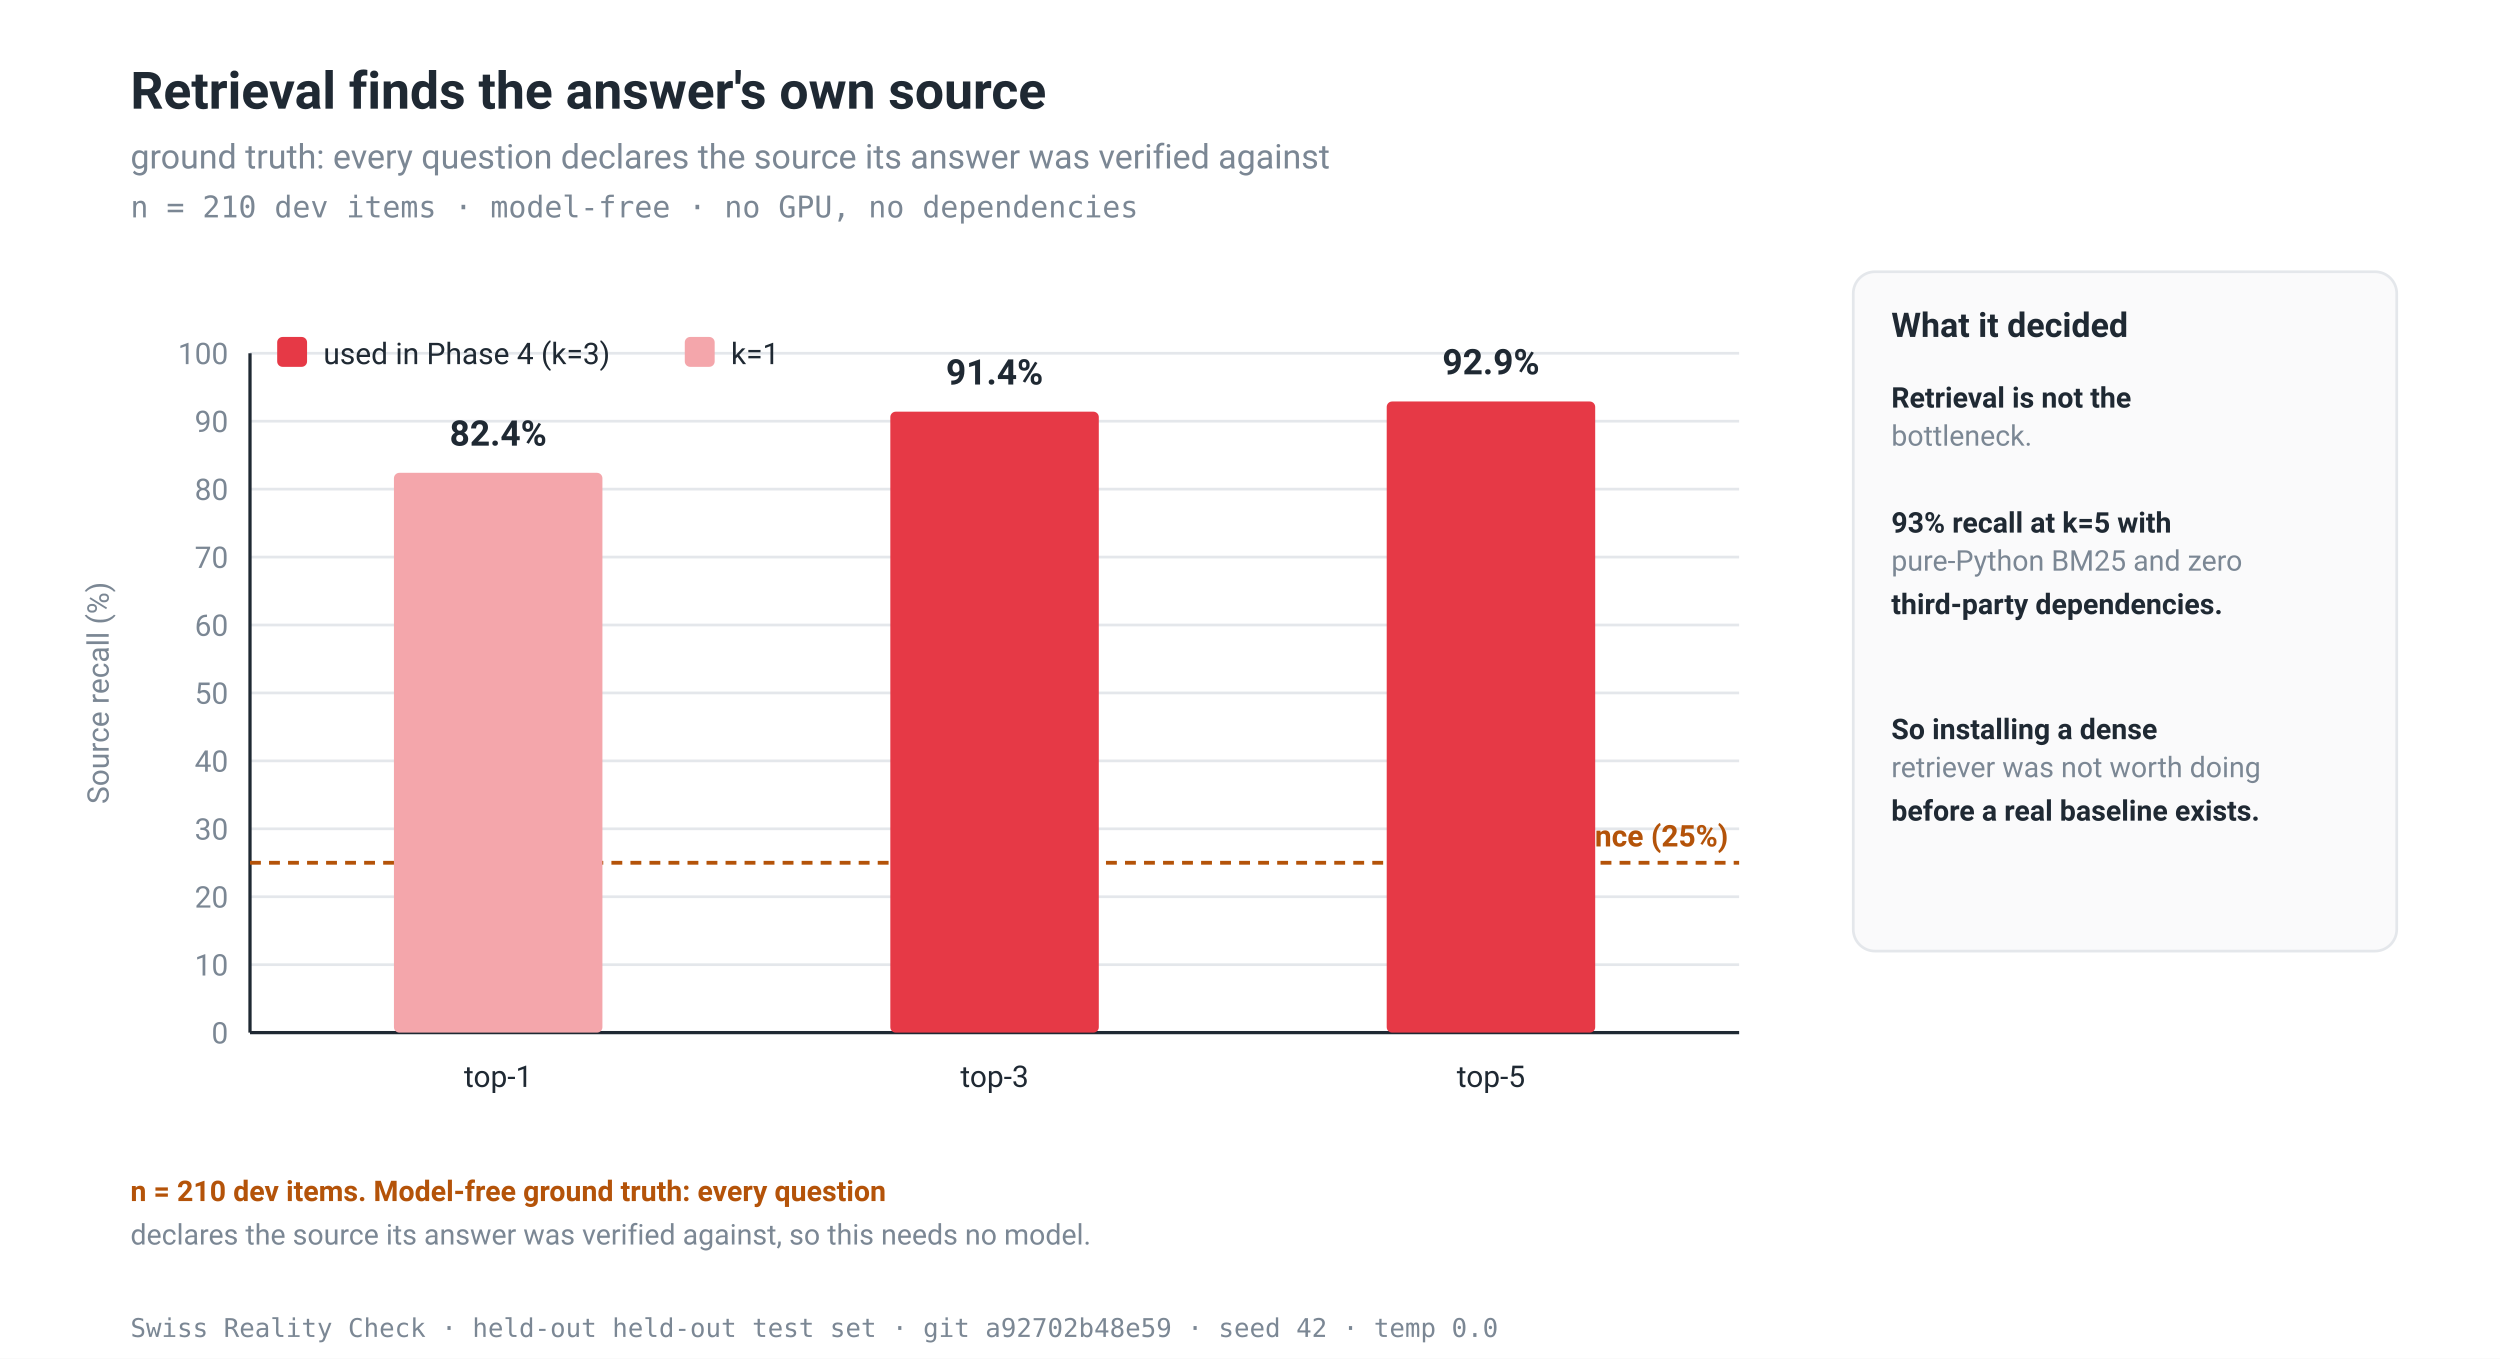
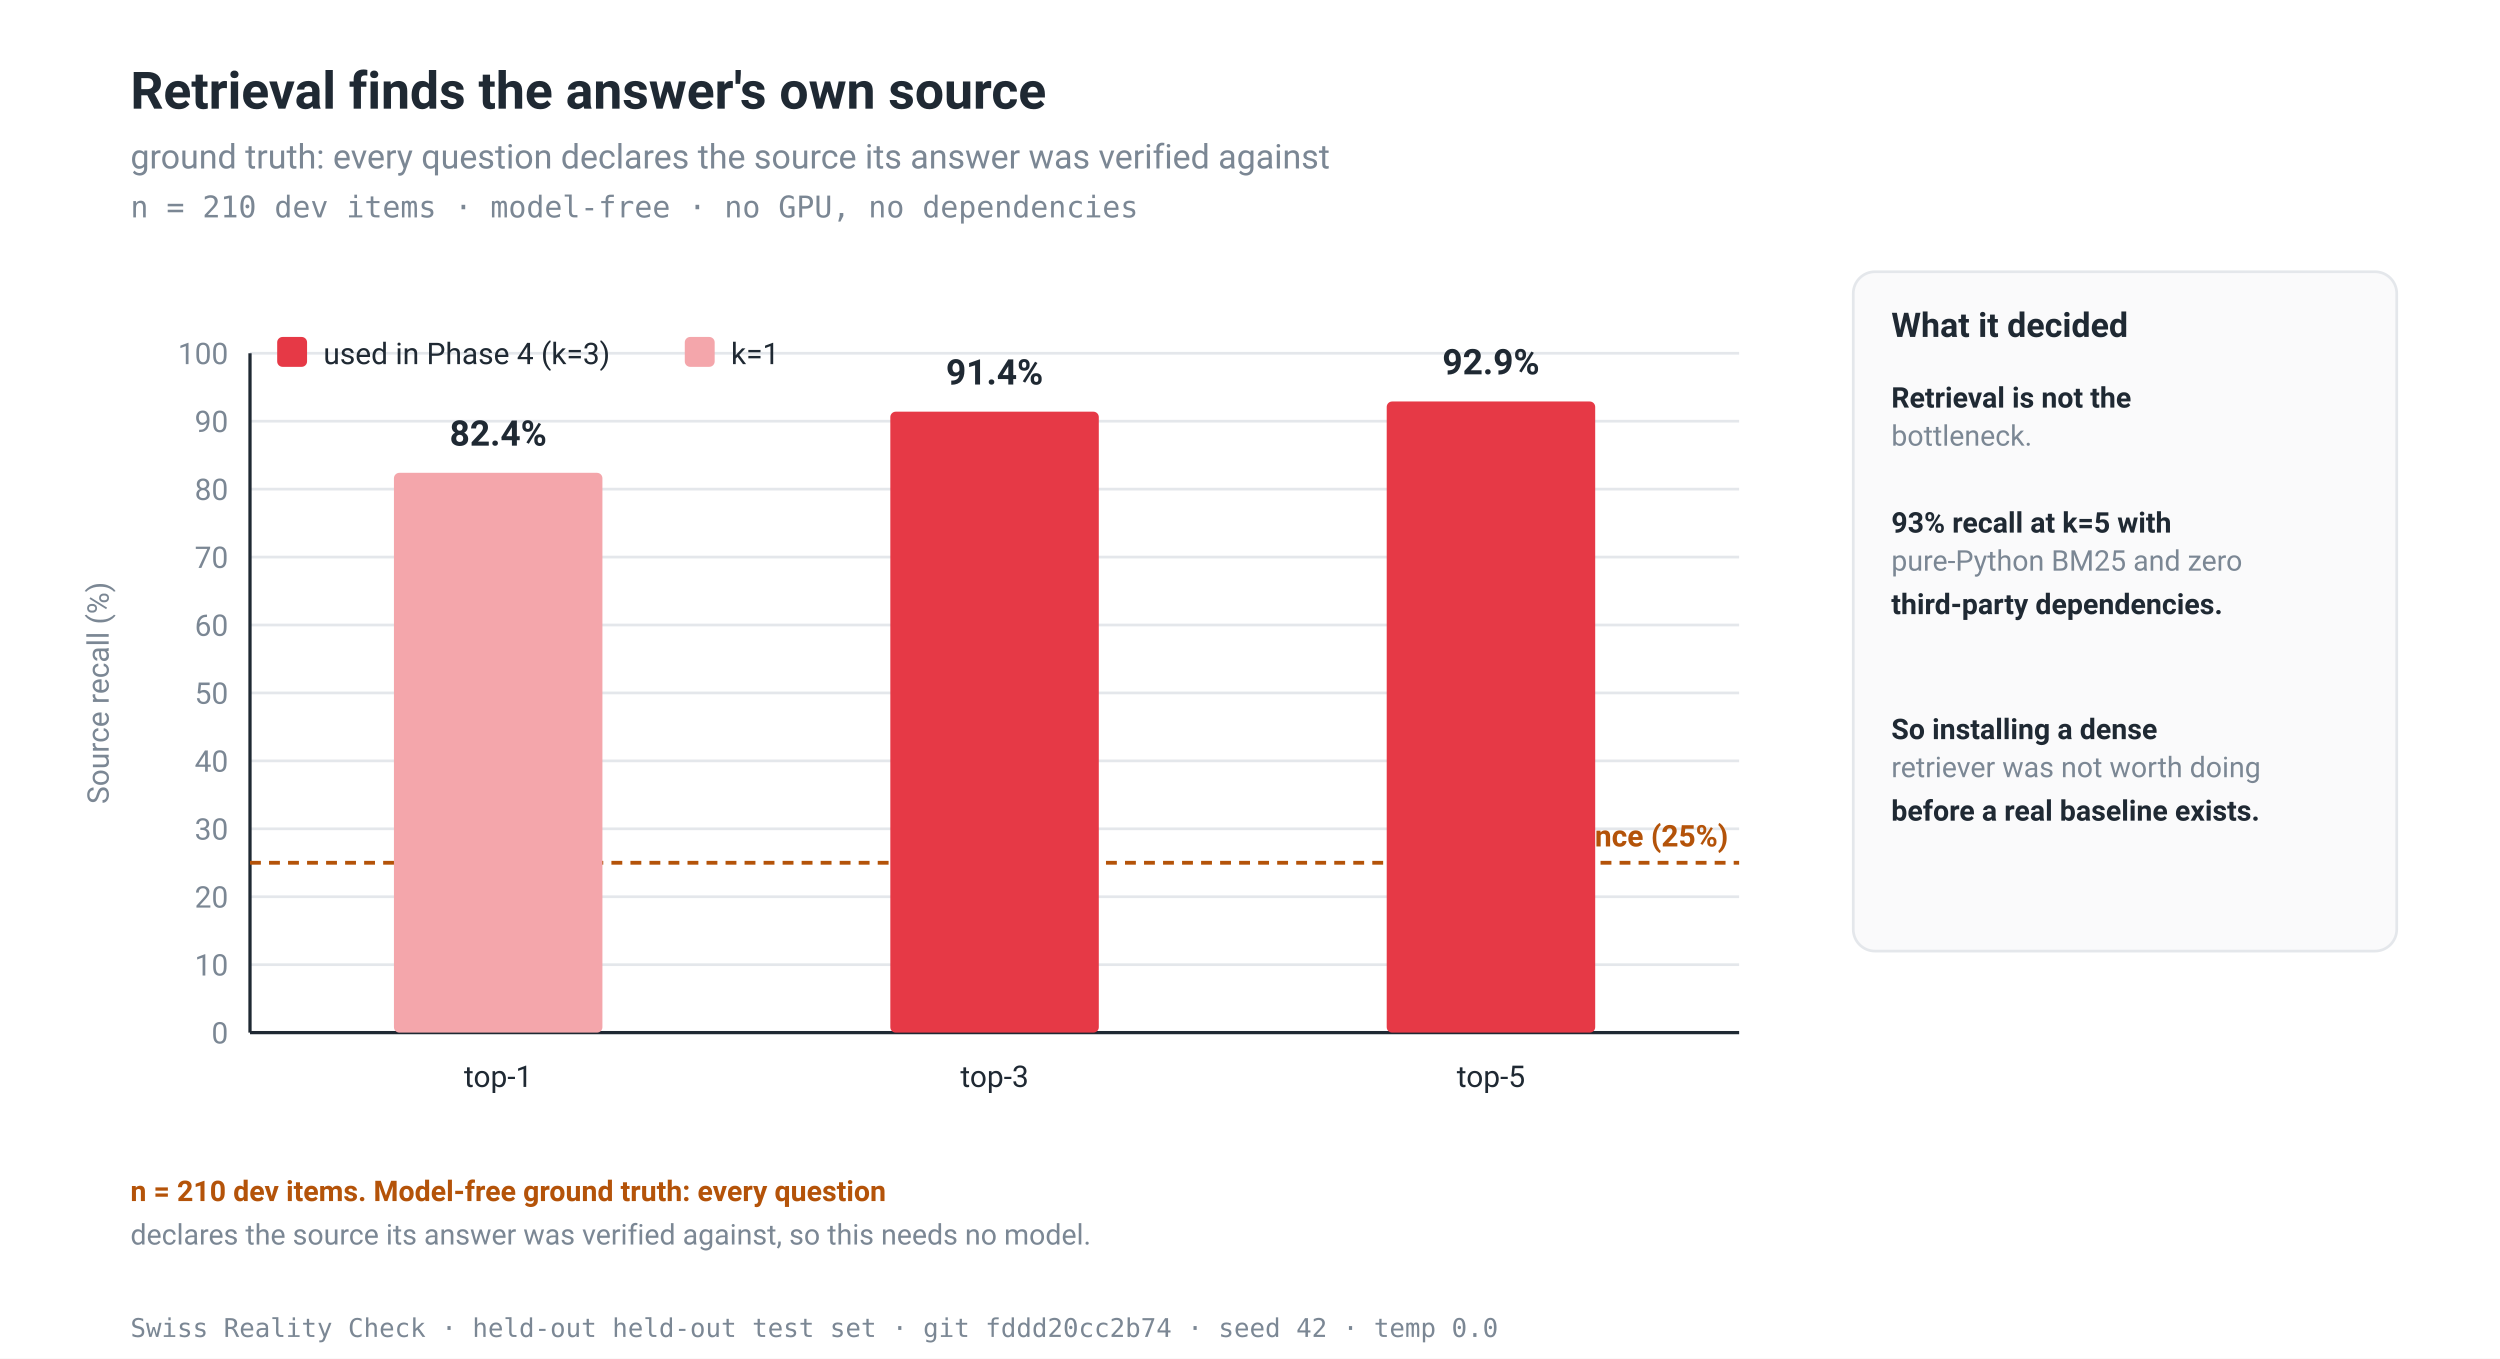
<svg xmlns="http://www.w3.org/2000/svg" width="920" height="500" viewBox="0 0 920 500" role="img" aria-labelledby="t" font-family="ui-sans-serif, -apple-system, 'Segoe UI', Roboto, 'Helvetica Neue', Arial, sans-serif">
  <rect width="920" height="500" fill="#FFFFFF" />
  <text x="48.00" y="40.00" font-family="ui-sans-serif, -apple-system, 'Segoe UI', Roboto, 'Helvetica Neue', Arial, sans-serif" font-size="19" fill="#1F2933" font-weight="bold" text-anchor="start" opacity="1.0" font-style="">Retrieval finds the answer's own source</text>
  <text x="48.00" y="62.00" font-family="ui-sans-serif, -apple-system, 'Segoe UI', Roboto, 'Helvetica Neue', Arial, sans-serif" font-size="12.5" fill="#7B8794" font-weight="normal" text-anchor="start" opacity="1.0" font-style="">ground truth: every question declares the source its answer was verified against</text>
  <text x="48.00" y="80.00" font-family="ui-monospace, SFMono-Regular, Menlo, Consolas, monospace" font-size="11" fill="#7B8794" font-weight="normal" text-anchor="start" opacity="1.0" font-style="">n = 210 dev items · model-free · no GPU, no dependencies</text>
  <line x1="92.00" y1="380.00" x2="640.00" y2="380.00" stroke="#E4E7EB" stroke-width="1" stroke-linecap="butt" />
  <text x="84.00" y="384.00" font-family="ui-sans-serif, -apple-system, 'Segoe UI', Roboto, 'Helvetica Neue', Arial, sans-serif" font-size="11" fill="#7B8794" font-weight="normal" text-anchor="end" opacity="1.0" font-style="">0</text>
  <line x1="92.00" y1="355.00" x2="640.00" y2="355.00" stroke="#E4E7EB" stroke-width="1" stroke-linecap="butt" />
  <text x="84.00" y="359.00" font-family="ui-sans-serif, -apple-system, 'Segoe UI', Roboto, 'Helvetica Neue', Arial, sans-serif" font-size="11" fill="#7B8794" font-weight="normal" text-anchor="end" opacity="1.0" font-style="">10</text>
  <line x1="92.00" y1="330.00" x2="640.00" y2="330.00" stroke="#E4E7EB" stroke-width="1" stroke-linecap="butt" />
  <text x="84.00" y="334.00" font-family="ui-sans-serif, -apple-system, 'Segoe UI', Roboto, 'Helvetica Neue', Arial, sans-serif" font-size="11" fill="#7B8794" font-weight="normal" text-anchor="end" opacity="1.0" font-style="">20</text>
  <line x1="92.00" y1="305.00" x2="640.00" y2="305.00" stroke="#E4E7EB" stroke-width="1" stroke-linecap="butt" />
  <text x="84.00" y="309.00" font-family="ui-sans-serif, -apple-system, 'Segoe UI', Roboto, 'Helvetica Neue', Arial, sans-serif" font-size="11" fill="#7B8794" font-weight="normal" text-anchor="end" opacity="1.0" font-style="">30</text>
  <line x1="92.00" y1="280.00" x2="640.00" y2="280.00" stroke="#E4E7EB" stroke-width="1" stroke-linecap="butt" />
  <text x="84.00" y="284.00" font-family="ui-sans-serif, -apple-system, 'Segoe UI', Roboto, 'Helvetica Neue', Arial, sans-serif" font-size="11" fill="#7B8794" font-weight="normal" text-anchor="end" opacity="1.0" font-style="">40</text>
  <line x1="92.00" y1="255.00" x2="640.00" y2="255.00" stroke="#E4E7EB" stroke-width="1" stroke-linecap="butt" />
  <text x="84.00" y="259.00" font-family="ui-sans-serif, -apple-system, 'Segoe UI', Roboto, 'Helvetica Neue', Arial, sans-serif" font-size="11" fill="#7B8794" font-weight="normal" text-anchor="end" opacity="1.0" font-style="">50</text>
  <line x1="92.00" y1="230.00" x2="640.00" y2="230.00" stroke="#E4E7EB" stroke-width="1" stroke-linecap="butt" />
  <text x="84.00" y="234.00" font-family="ui-sans-serif, -apple-system, 'Segoe UI', Roboto, 'Helvetica Neue', Arial, sans-serif" font-size="11" fill="#7B8794" font-weight="normal" text-anchor="end" opacity="1.0" font-style="">60</text>
  <line x1="92.00" y1="205.00" x2="640.00" y2="205.00" stroke="#E4E7EB" stroke-width="1" stroke-linecap="butt" />
  <text x="84.00" y="209.00" font-family="ui-sans-serif, -apple-system, 'Segoe UI', Roboto, 'Helvetica Neue', Arial, sans-serif" font-size="11" fill="#7B8794" font-weight="normal" text-anchor="end" opacity="1.0" font-style="">70</text>
  <line x1="92.00" y1="180.00" x2="640.00" y2="180.00" stroke="#E4E7EB" stroke-width="1" stroke-linecap="butt" />
  <text x="84.00" y="184.00" font-family="ui-sans-serif, -apple-system, 'Segoe UI', Roboto, 'Helvetica Neue', Arial, sans-serif" font-size="11" fill="#7B8794" font-weight="normal" text-anchor="end" opacity="1.0" font-style="">80</text>
  <line x1="92.00" y1="155.00" x2="640.00" y2="155.00" stroke="#E4E7EB" stroke-width="1" stroke-linecap="butt" />
  <text x="84.00" y="159.00" font-family="ui-sans-serif, -apple-system, 'Segoe UI', Roboto, 'Helvetica Neue', Arial, sans-serif" font-size="11" fill="#7B8794" font-weight="normal" text-anchor="end" opacity="1.0" font-style="">90</text>
  <line x1="92.00" y1="130.00" x2="640.00" y2="130.00" stroke="#E4E7EB" stroke-width="1" stroke-linecap="butt" />
  <text x="84.00" y="134.00" font-family="ui-sans-serif, -apple-system, 'Segoe UI', Roboto, 'Helvetica Neue', Arial, sans-serif" font-size="11" fill="#7B8794" font-weight="normal" text-anchor="end" opacity="1.0" font-style="">100</text>
  <line x1="92.00" y1="130.00" x2="92.00" y2="380.00" stroke="#1F2933" stroke-width="1.2" stroke-linecap="butt" />
  <line x1="92.00" y1="380.00" x2="640.00" y2="380.00" stroke="#1F2933" stroke-width="1.2" stroke-linecap="butt" />
  <text x="40.00" y="255.00" font-family="ui-sans-serif, -apple-system, 'Segoe UI', Roboto, 'Helvetica Neue', Arial, sans-serif" font-size="11" fill="#7B8794" font-weight="normal" text-anchor="middle" transform="rotate(-90 40.00 255.00)">Source recall (%)</text>
  <line x1="92.00" y1="317.50" x2="640.00" y2="317.50" stroke="#B45309" stroke-width="1.4" stroke-linecap="butt" stroke-dasharray="4 3" />
  <text x="636.00" y="311.50" font-family="ui-sans-serif, -apple-system, 'Segoe UI', Roboto, 'Helvetica Neue', Arial, sans-serif" font-size="11" fill="#B45309" font-weight="bold" text-anchor="end" opacity="1.0" font-style="">chance (25%)</text>
  <rect x="144.97" y="174.00" width="76.72" height="206.00" rx="2" fill="#F4A6AB" stroke="none" stroke-width="1.4" opacity="1.0" />
  <text x="183.33" y="164.00" font-family="ui-sans-serif, -apple-system, 'Segoe UI', Roboto, 'Helvetica Neue', Arial, sans-serif" font-size="13" fill="#1F2933" font-weight="bold" text-anchor="middle" opacity="1.0" font-style="">82.4%</text>
  <rect x="327.64" y="151.50" width="76.72" height="228.50" rx="2" fill="#E63946" stroke="none" stroke-width="1.4" opacity="1.0" />
  <text x="366.00" y="141.50" font-family="ui-sans-serif, -apple-system, 'Segoe UI', Roboto, 'Helvetica Neue', Arial, sans-serif" font-size="13" fill="#1F2933" font-weight="bold" text-anchor="middle" opacity="1.0" font-style="">91.4%</text>
  <rect x="510.31" y="147.75" width="76.72" height="232.25" rx="2" fill="#E63946" stroke="none" stroke-width="1.4" opacity="1.0" />
  <text x="548.67" y="137.75" font-family="ui-sans-serif, -apple-system, 'Segoe UI', Roboto, 'Helvetica Neue', Arial, sans-serif" font-size="13" fill="#1F2933" font-weight="bold" text-anchor="middle" opacity="1.0" font-style="">92.9%</text>
  <text x="183.33" y="400.00" font-family="ui-sans-serif, -apple-system, 'Segoe UI', Roboto, 'Helvetica Neue', Arial, sans-serif" font-size="11" fill="#1F2933" font-weight="normal" text-anchor="middle" opacity="1.0" font-style="">top-1</text>
  <text x="366.00" y="400.00" font-family="ui-sans-serif, -apple-system, 'Segoe UI', Roboto, 'Helvetica Neue', Arial, sans-serif" font-size="11" fill="#1F2933" font-weight="normal" text-anchor="middle" opacity="1.0" font-style="">top-3</text>
  <text x="548.67" y="400.00" font-family="ui-sans-serif, -apple-system, 'Segoe UI', Roboto, 'Helvetica Neue', Arial, sans-serif" font-size="11" fill="#1F2933" font-weight="normal" text-anchor="middle" opacity="1.0" font-style="">top-5</text>
  <rect x="102.00" y="124.00" width="11.00" height="11.00" rx="2" fill="#E63946" stroke="none" stroke-width="1" opacity="1.0" />
  <text x="119.00" y="134.00" font-family="ui-sans-serif, -apple-system, 'Segoe UI', Roboto, 'Helvetica Neue', Arial, sans-serif" font-size="11" fill="#1F2933" font-weight="normal" text-anchor="start" opacity="1.0" font-style="">used in Phase 4 (k=3)</text>
  <rect x="252.00" y="124.00" width="11.00" height="11.00" rx="2" fill="#F4A6AB" stroke="none" stroke-width="1" opacity="1.0" />
  <text x="269.00" y="134.00" font-family="ui-sans-serif, -apple-system, 'Segoe UI', Roboto, 'Helvetica Neue', Arial, sans-serif" font-size="11" fill="#1F2933" font-weight="normal" text-anchor="start" opacity="1.0" font-style="">k=1</text>
  <rect x="682.00" y="100.00" width="200.00" height="250.00" rx="8" fill="#FAFAFB" stroke="#E4E7EB" stroke-width="1" opacity="1.0" />
  <text x="696.00" y="124.00" font-family="ui-sans-serif, -apple-system, 'Segoe UI', Roboto, 'Helvetica Neue', Arial, sans-serif" font-size="12.5" fill="#1F2933" font-weight="bold" text-anchor="start" opacity="1.0" font-style="">What it decided</text>
  <text x="696.00" y="150.00" font-family="ui-sans-serif, -apple-system, 'Segoe UI', Roboto, 'Helvetica Neue', Arial, sans-serif" font-size="10.5" fill="#1F2933" font-weight="bold" text-anchor="start" opacity="1.0" font-style="">Retrieval is not the</text>
  <text x="696.00" y="164.00" font-family="ui-sans-serif, -apple-system, 'Segoe UI', Roboto, 'Helvetica Neue', Arial, sans-serif" font-size="10.5" fill="#7B8794" font-weight="normal" text-anchor="start" opacity="1.0" font-style="">bottleneck.</text>
  <text x="696.00" y="196.00" font-family="ui-sans-serif, -apple-system, 'Segoe UI', Roboto, 'Helvetica Neue', Arial, sans-serif" font-size="10.5" fill="#1F2933" font-weight="bold" text-anchor="start" opacity="1.0" font-style="">93% recall at k=5 with</text>
  <text x="696.00" y="210.00" font-family="ui-sans-serif, -apple-system, 'Segoe UI', Roboto, 'Helvetica Neue', Arial, sans-serif" font-size="10.5" fill="#7B8794" font-weight="normal" text-anchor="start" opacity="1.0" font-style="">pure-Python BM25 and zero</text>
  <text x="696.00" y="226.00" font-family="ui-sans-serif, -apple-system, 'Segoe UI', Roboto, 'Helvetica Neue', Arial, sans-serif" font-size="10.5" fill="#1F2933" font-weight="bold" text-anchor="start" opacity="1.0" font-style="">third-party dependencies.</text>
  <text x="696.00" y="272.00" font-family="ui-sans-serif, -apple-system, 'Segoe UI', Roboto, 'Helvetica Neue', Arial, sans-serif" font-size="10.5" fill="#1F2933" font-weight="bold" text-anchor="start" opacity="1.0" font-style="">So installing a dense</text>
  <text x="696.00" y="286.00" font-family="ui-sans-serif, -apple-system, 'Segoe UI', Roboto, 'Helvetica Neue', Arial, sans-serif" font-size="10.5" fill="#7B8794" font-weight="normal" text-anchor="start" opacity="1.0" font-style="">retriever was not worth doing</text>
  <text x="696.00" y="302.00" font-family="ui-sans-serif, -apple-system, 'Segoe UI', Roboto, 'Helvetica Neue', Arial, sans-serif" font-size="10.5" fill="#1F2933" font-weight="bold" text-anchor="start" opacity="1.0" font-style="">before a real baseline exists.</text>
  <text x="48.00" y="442.00" font-family="ui-sans-serif, -apple-system, 'Segoe UI', Roboto, 'Helvetica Neue', Arial, sans-serif" font-size="10.5" fill="#B45309" font-weight="bold" text-anchor="start" opacity="1.0" font-style="">n = 210 dev items. Model-free ground truth: every question</text>
  <text x="48.00" y="458.00" font-family="ui-sans-serif, -apple-system, 'Segoe UI', Roboto, 'Helvetica Neue', Arial, sans-serif" font-size="10.5" fill="#7B8794" font-weight="normal" text-anchor="start" opacity="1.0" font-style="">declares the source its answer was verified against, so this needs no model.</text>
-   <text x="48.00" y="492.00" font-family="ui-monospace, SFMono-Regular, Menlo, Consolas, monospace" font-size="9.5" fill="#7B8794" font-weight="normal" text-anchor="start" opacity="1.0" font-style="">Swiss Reality Check · held-out held-out test set · git a92702b48e59 · seed 42 · temp 0.0</text>
+   <text x="48.00" y="492.00" font-family="ui-monospace, SFMono-Regular, Menlo, Consolas, monospace" font-size="9.5" fill="#7B8794" font-weight="normal" text-anchor="start" opacity="1.0" font-style="">Swiss Reality Check · held-out held-out test set · git fddd20cc2b74 · seed 42 · temp 0.0</text>
</svg>
